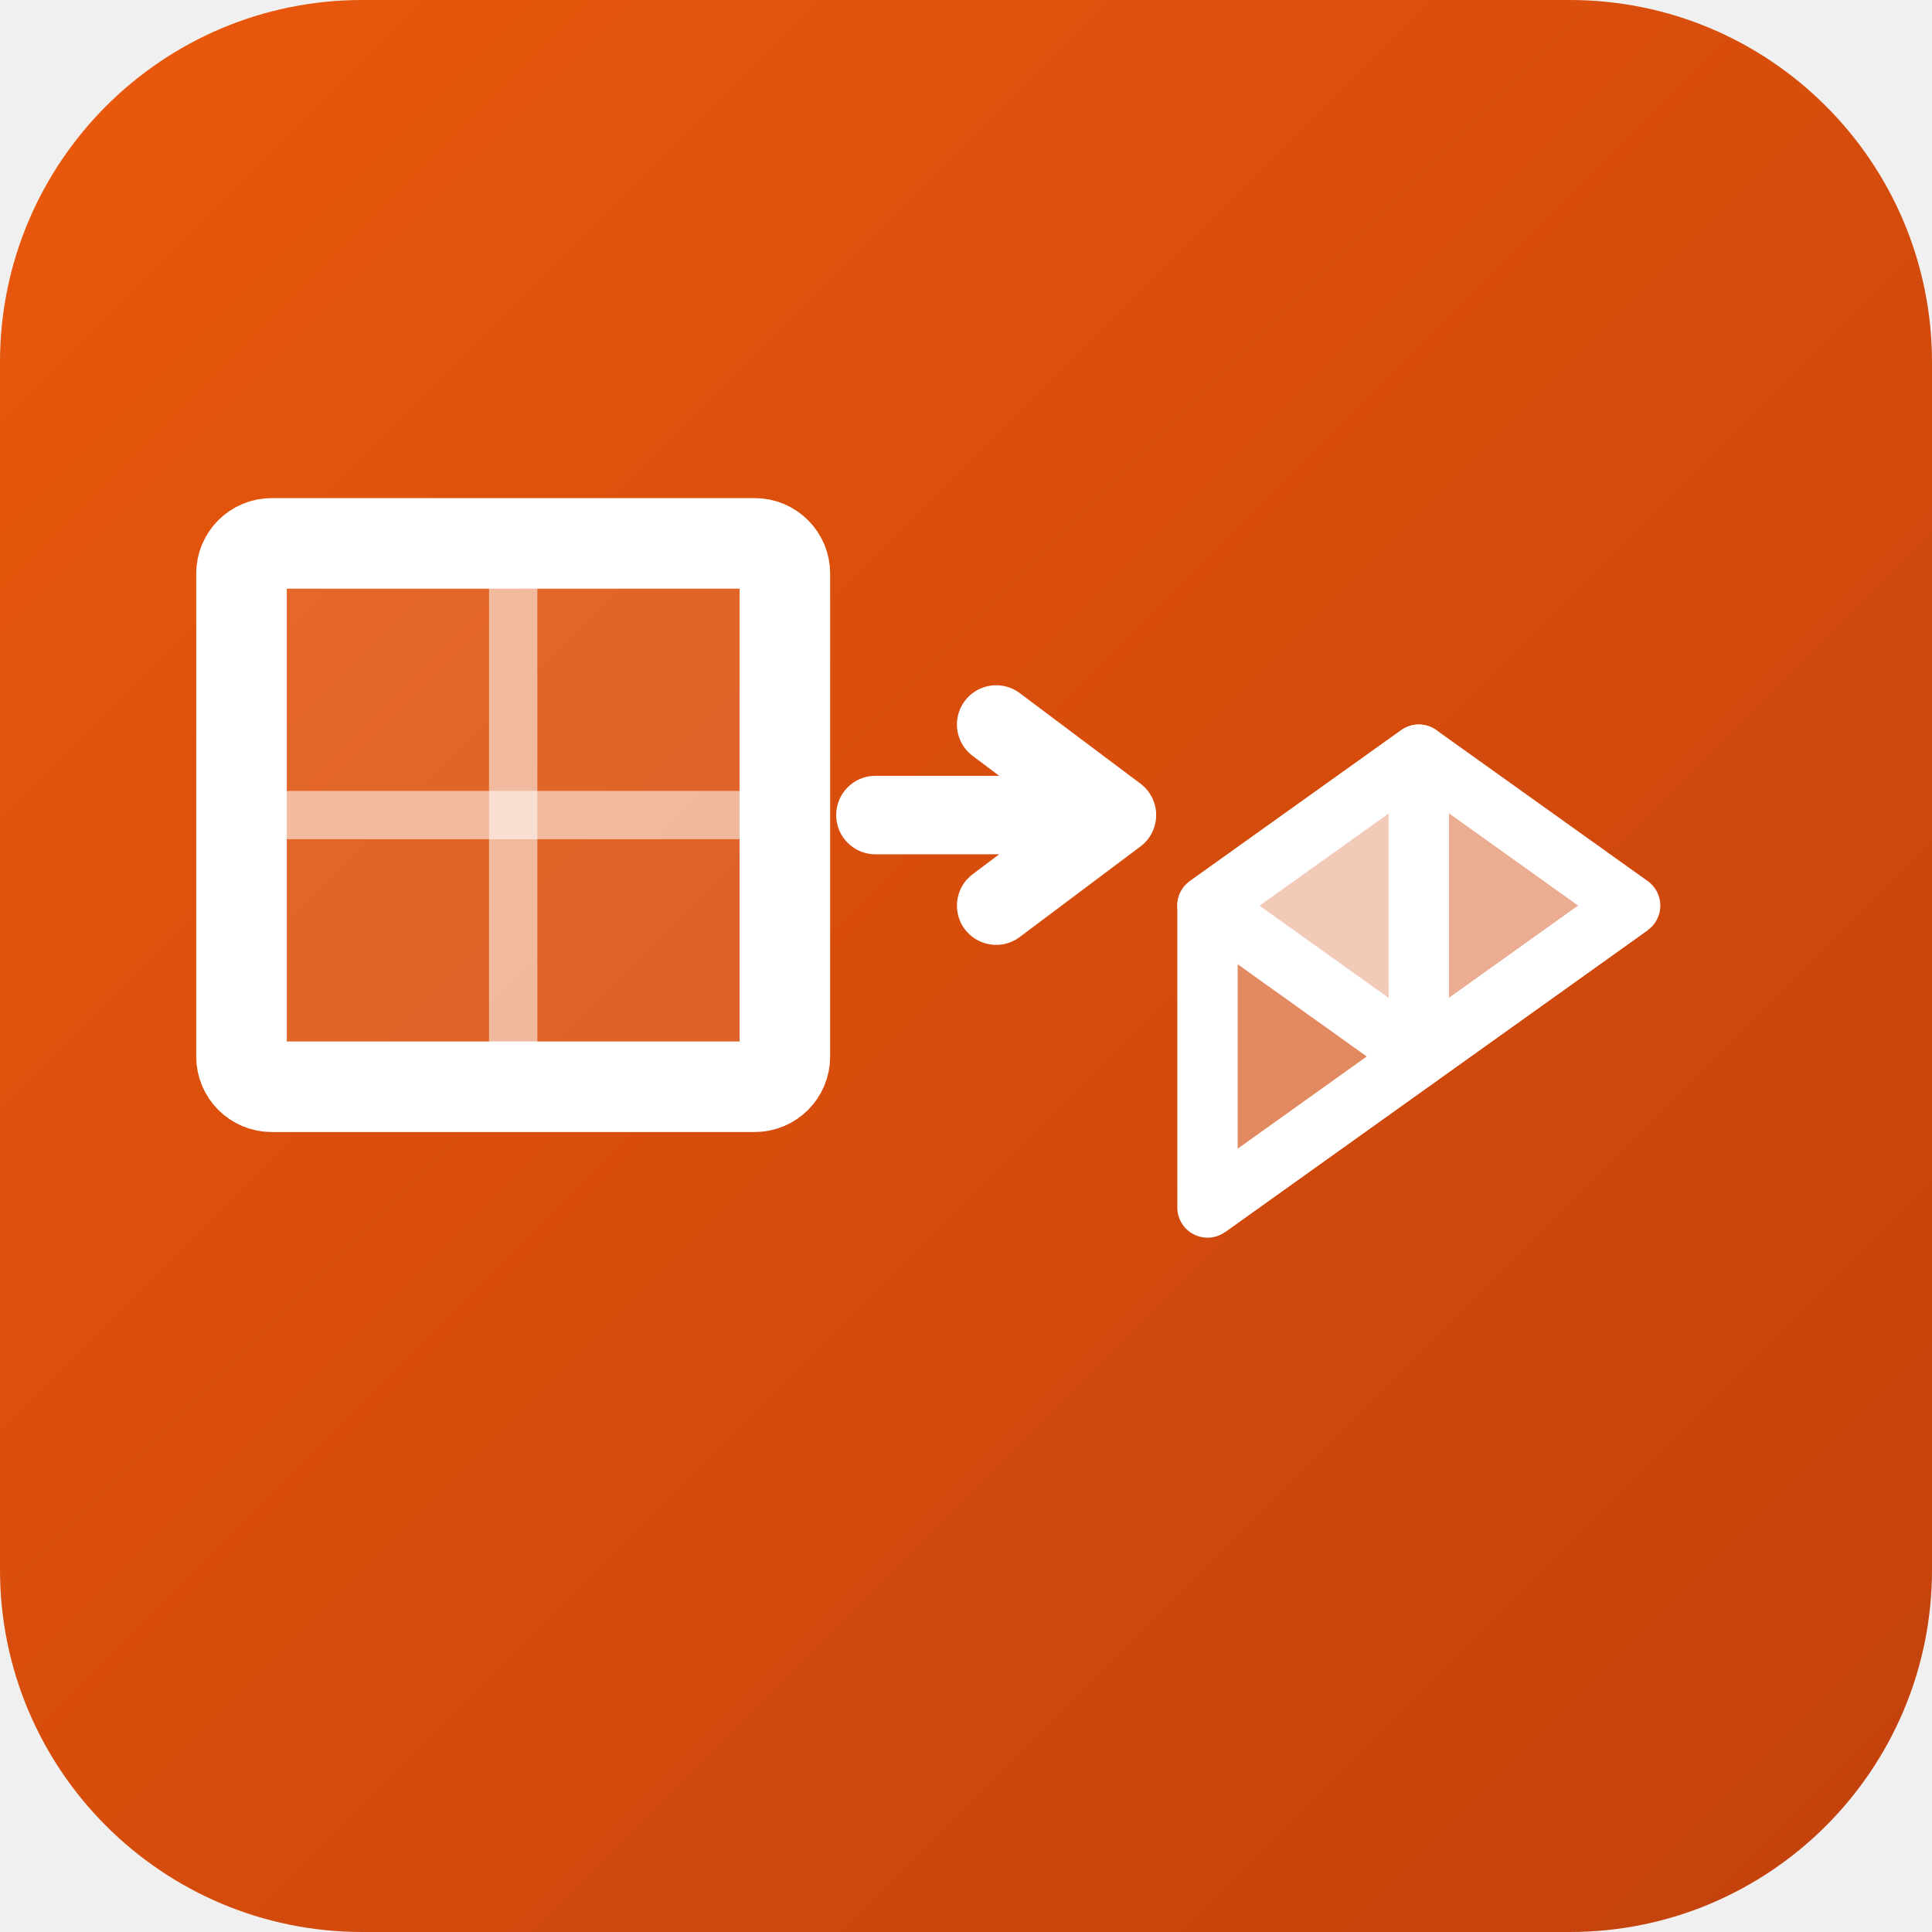
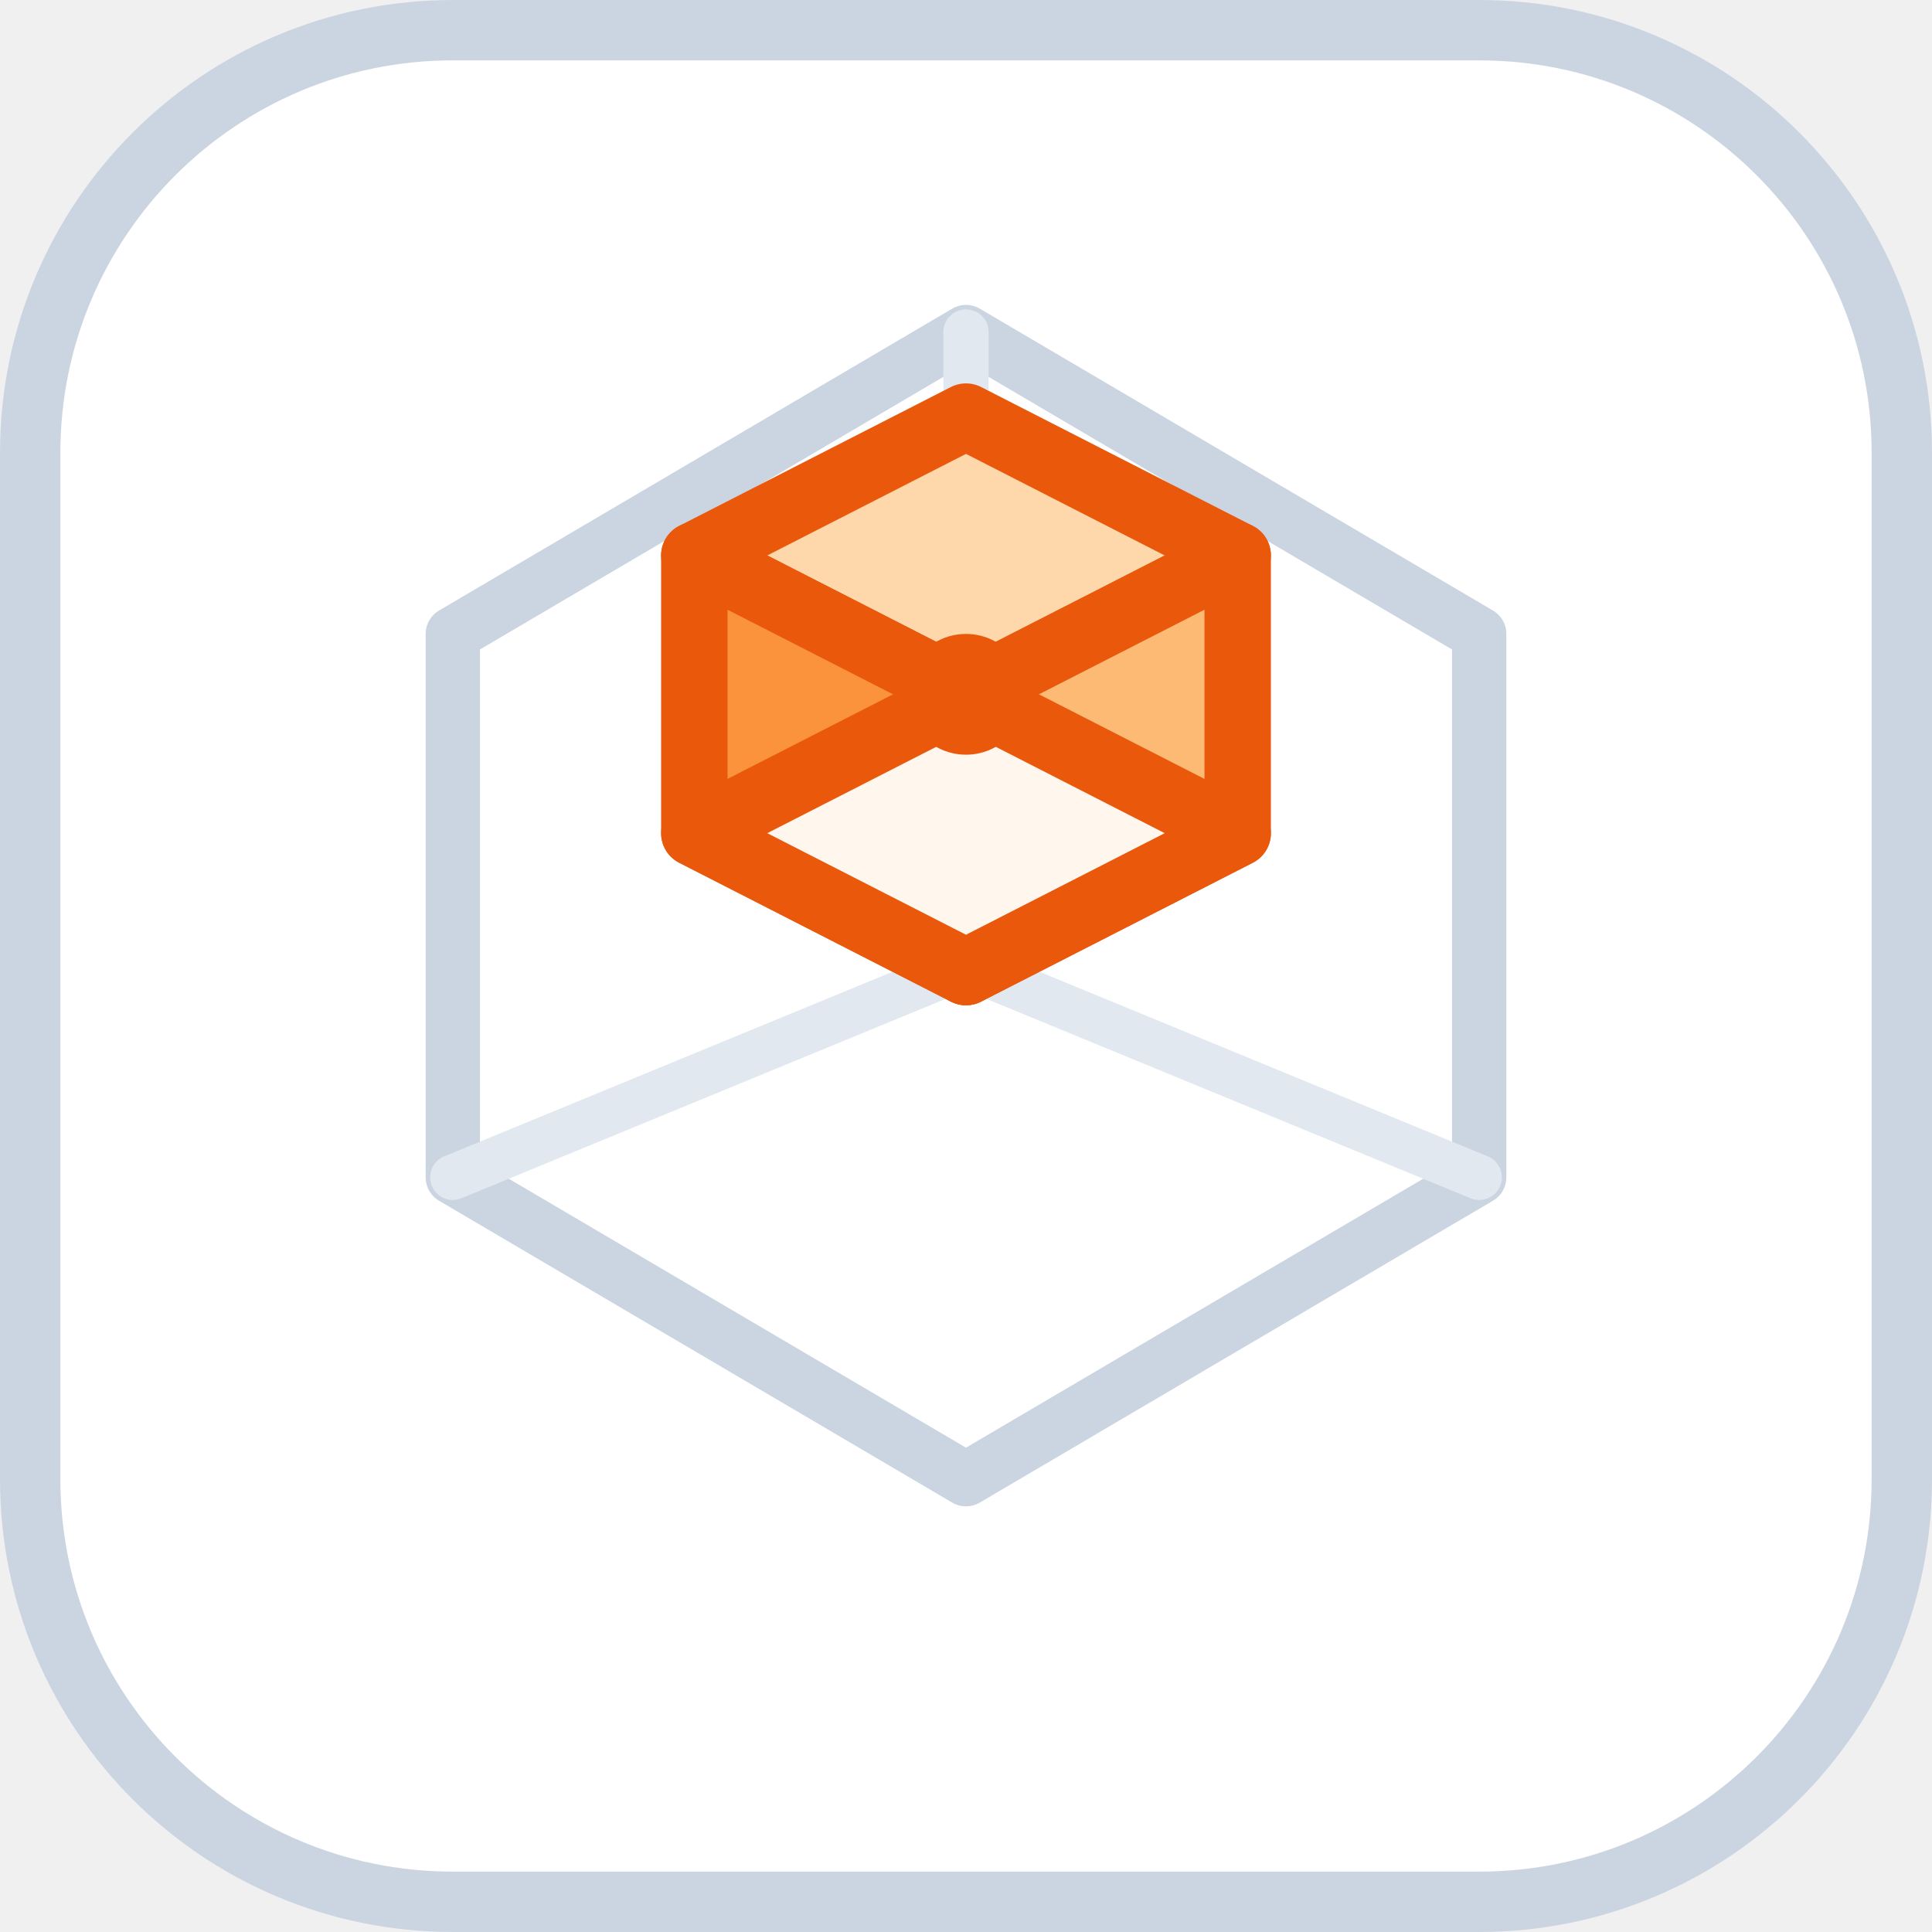
<svg xmlns="http://www.w3.org/2000/svg" viewBox="0 0 32 32" fill="none">
-   <rect width="32" height="32" rx="6" fill="url(#grad)" />
-   <defs>
-     <linearGradient id="grad" x1="0" y1="0" x2="32" y2="32" gradientUnits="userSpaceOnUse">
-       <stop stop-color="#ea580c" />
-       <stop offset="1" stop-color="#c2410c" />
-     </linearGradient>
-   </defs>
-   <rect x="4" y="9" width="9" height="9" rx="0.5" stroke="white" stroke-width="1.5" fill="white" fill-opacity="0.12" />
-   <line x1="4" y1="13.5" x2="13" y2="13.5" stroke="white" stroke-width="0.8" stroke-opacity="0.55" />
-   <line x1="8.5" y1="9" x2="8.5" y2="18" stroke="white" stroke-width="0.8" stroke-opacity="0.55" />
-   <path d="M14.5 13.5h3M16.5 12L18.5 13.5 16.5 15" stroke="white" stroke-width="1.3" stroke-linecap="round" stroke-linejoin="round" />
-   <path d="M20 20L23.5 17.5V12.5L20 15V20Z" fill="white" fill-opacity="0.35" stroke="white" stroke-width="1" stroke-linejoin="round" />
-   <path d="M20 15L23.5 12.5L27 15L23.5 17.5Z" fill="white" fill-opacity="0.55" stroke="white" stroke-width="1" stroke-linejoin="round" />
-   <path d="M20 20L23.5 17.5L27 15" stroke="white" stroke-width="1" stroke-linejoin="round" />
+   <rect x="1" y="2" width="30" height="30" rx="7" fill="#94a3b8" fill-opacity="0.35" />
+   <rect x="0.5" y="0.5" width="31" height="31" rx="7" fill="#ffffff" stroke="#cbd5e1" stroke-width="1" />
+   <path d="M16 5.5L24.5 10.5v9L16 24.5 7.5 19.5v-9L16 5.5Z" stroke="#cbd5e1" stroke-width="0.9" stroke-linejoin="round" />
+   <path d="M16 5.5V16M16 16L7.5 19.5M16 16L24.5 19.5" stroke="#e2e8f0" stroke-width="0.75" stroke-linecap="round" />
+   <path d="M11.5 9.2L16 11.5L20.5 9.2L16 6.9 11.5 9.2Z" fill="#fed7aa" stroke="#ea580c" stroke-width="1.1" stroke-linejoin="round" />
+   <path d="M11.5 9.2V13.8L16 16.1V11.5L11.5 9.2Z" fill="#fb923c" stroke="#ea580c" stroke-width="1.1" stroke-linejoin="round" />
+   <path d="M20.5 9.2V13.8L16 16.1V11.5L20.5 9.2Z" fill="#fdba74" stroke="#ea580c" stroke-width="1.1" stroke-linejoin="round" />
+   <path d="M11.5 13.8L16 16.1L20.5 13.8L16 11.5 11.5 13.8Z" fill="#fff7ed" stroke="#ea580c" stroke-width="1.1" stroke-linejoin="round" />
+   <circle cx="16" cy="11.5" r="1" fill="#ea580c" />
</svg>
